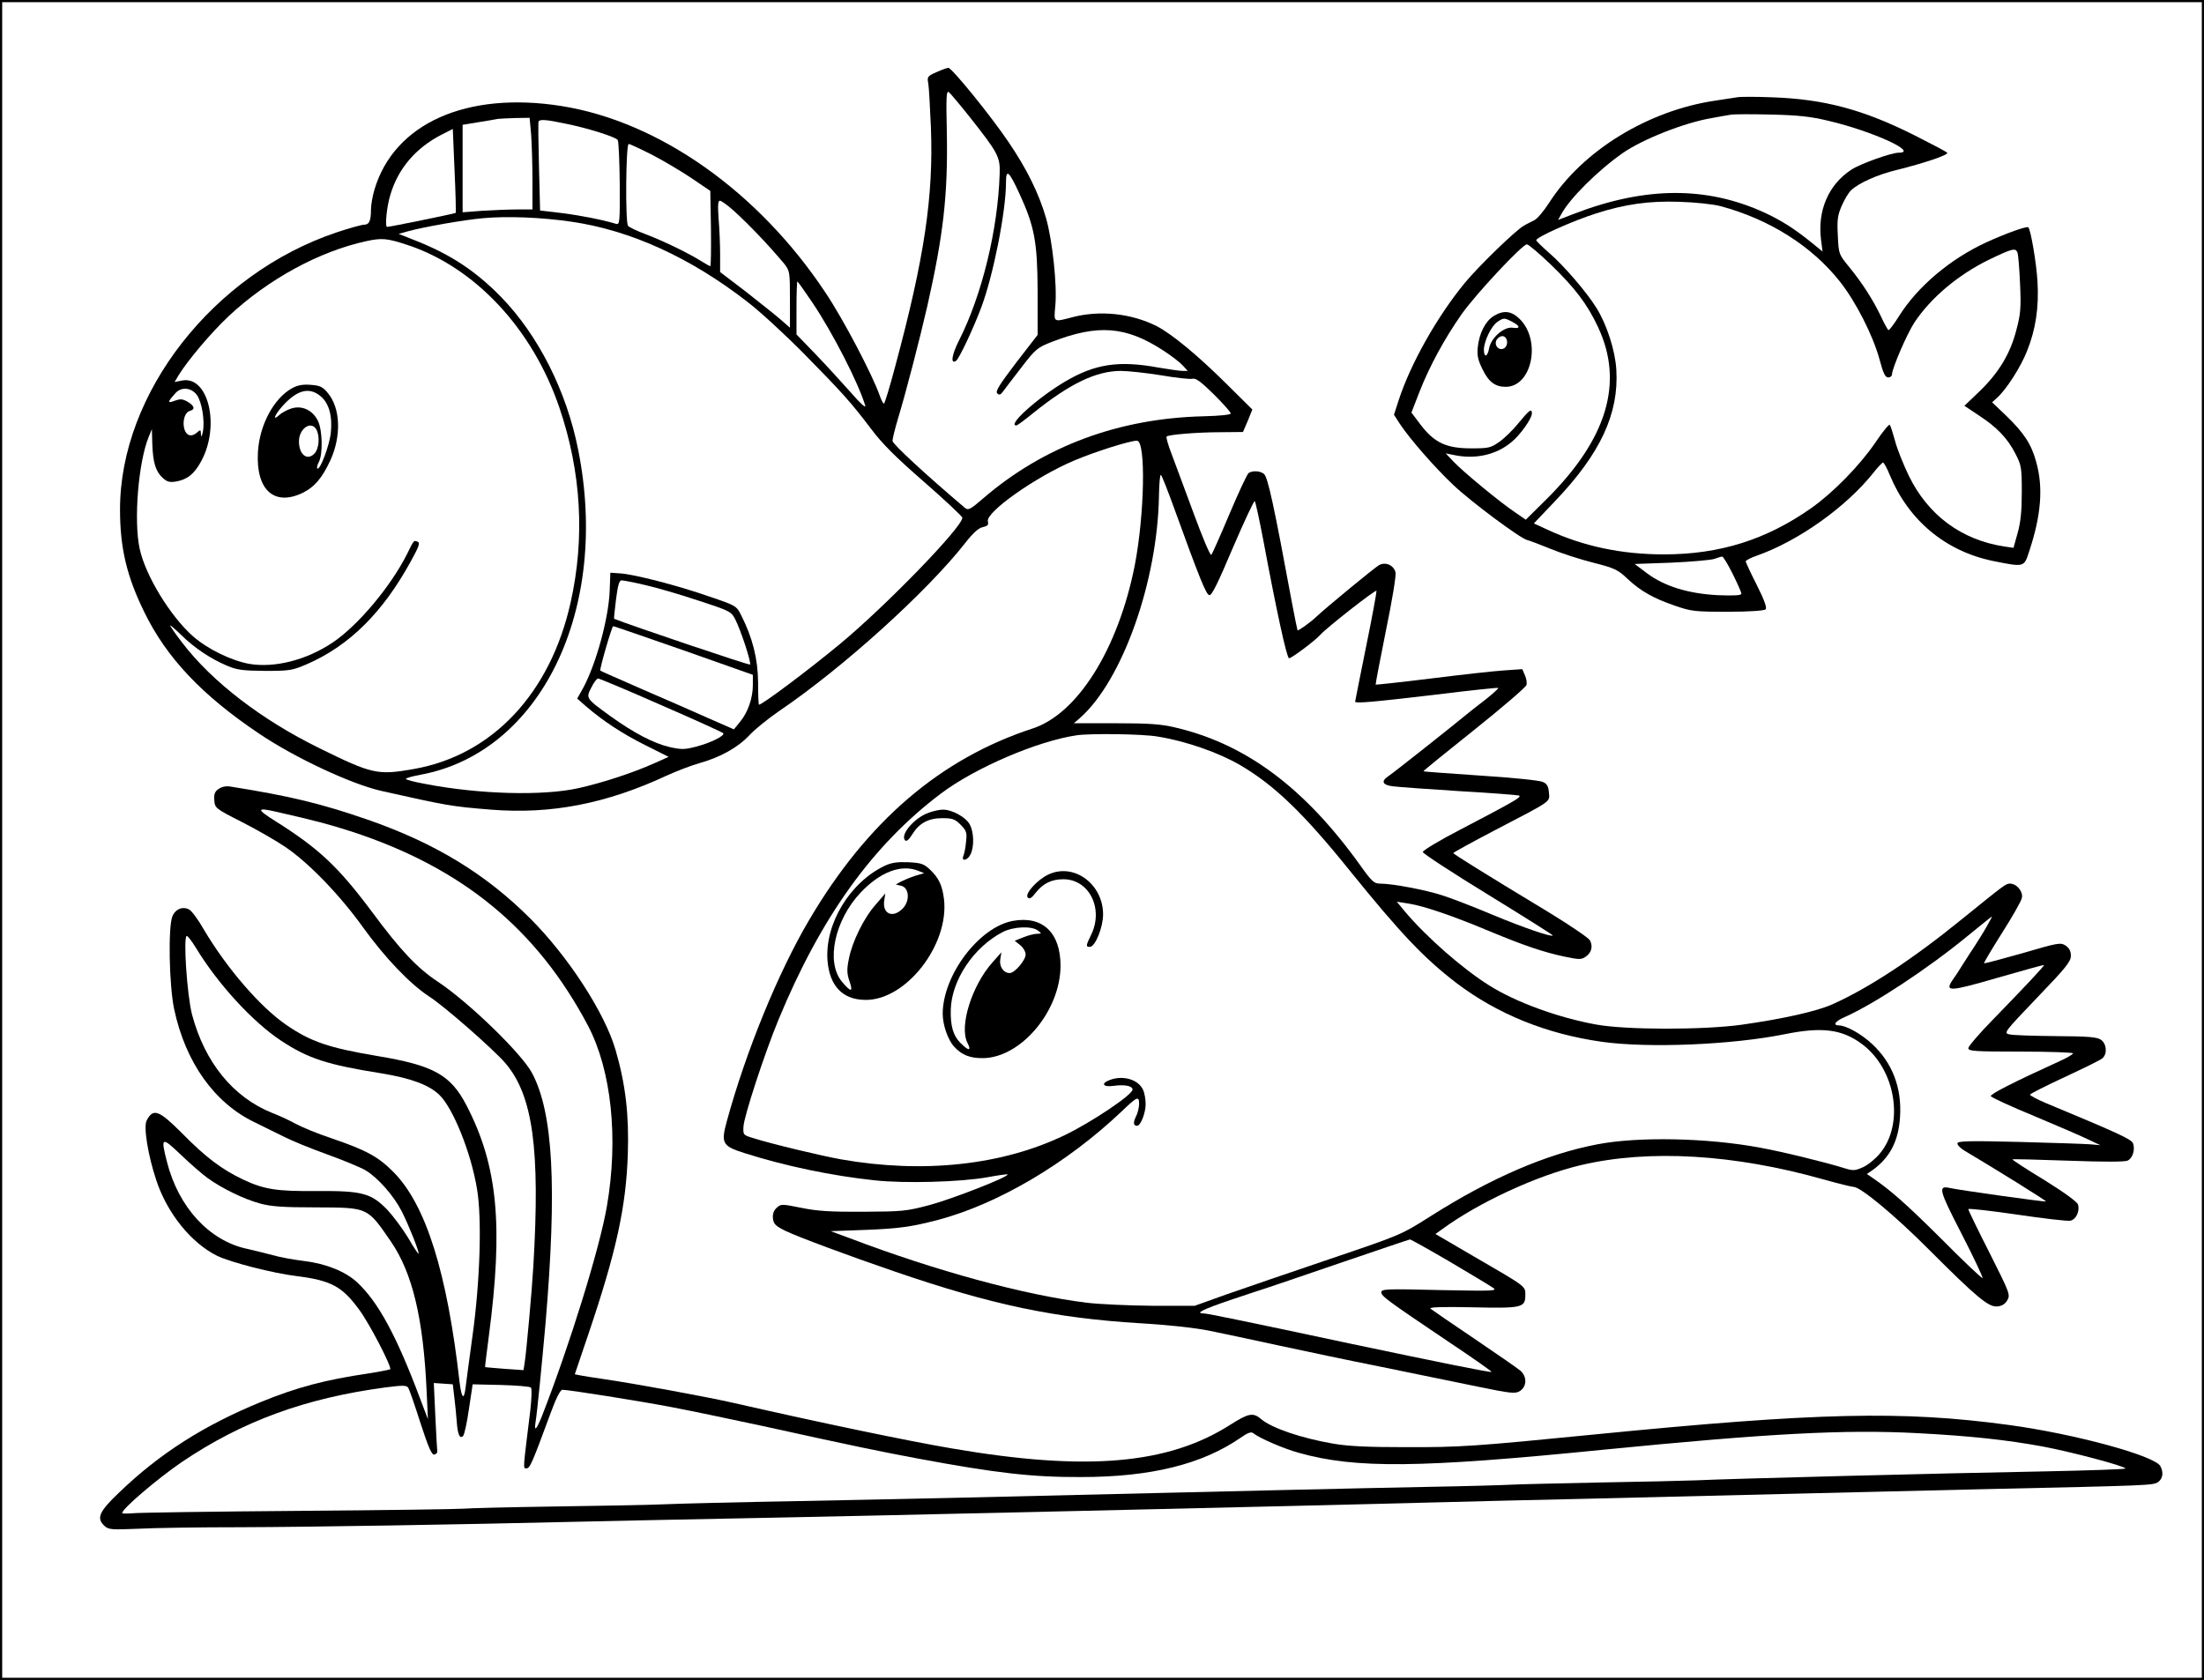
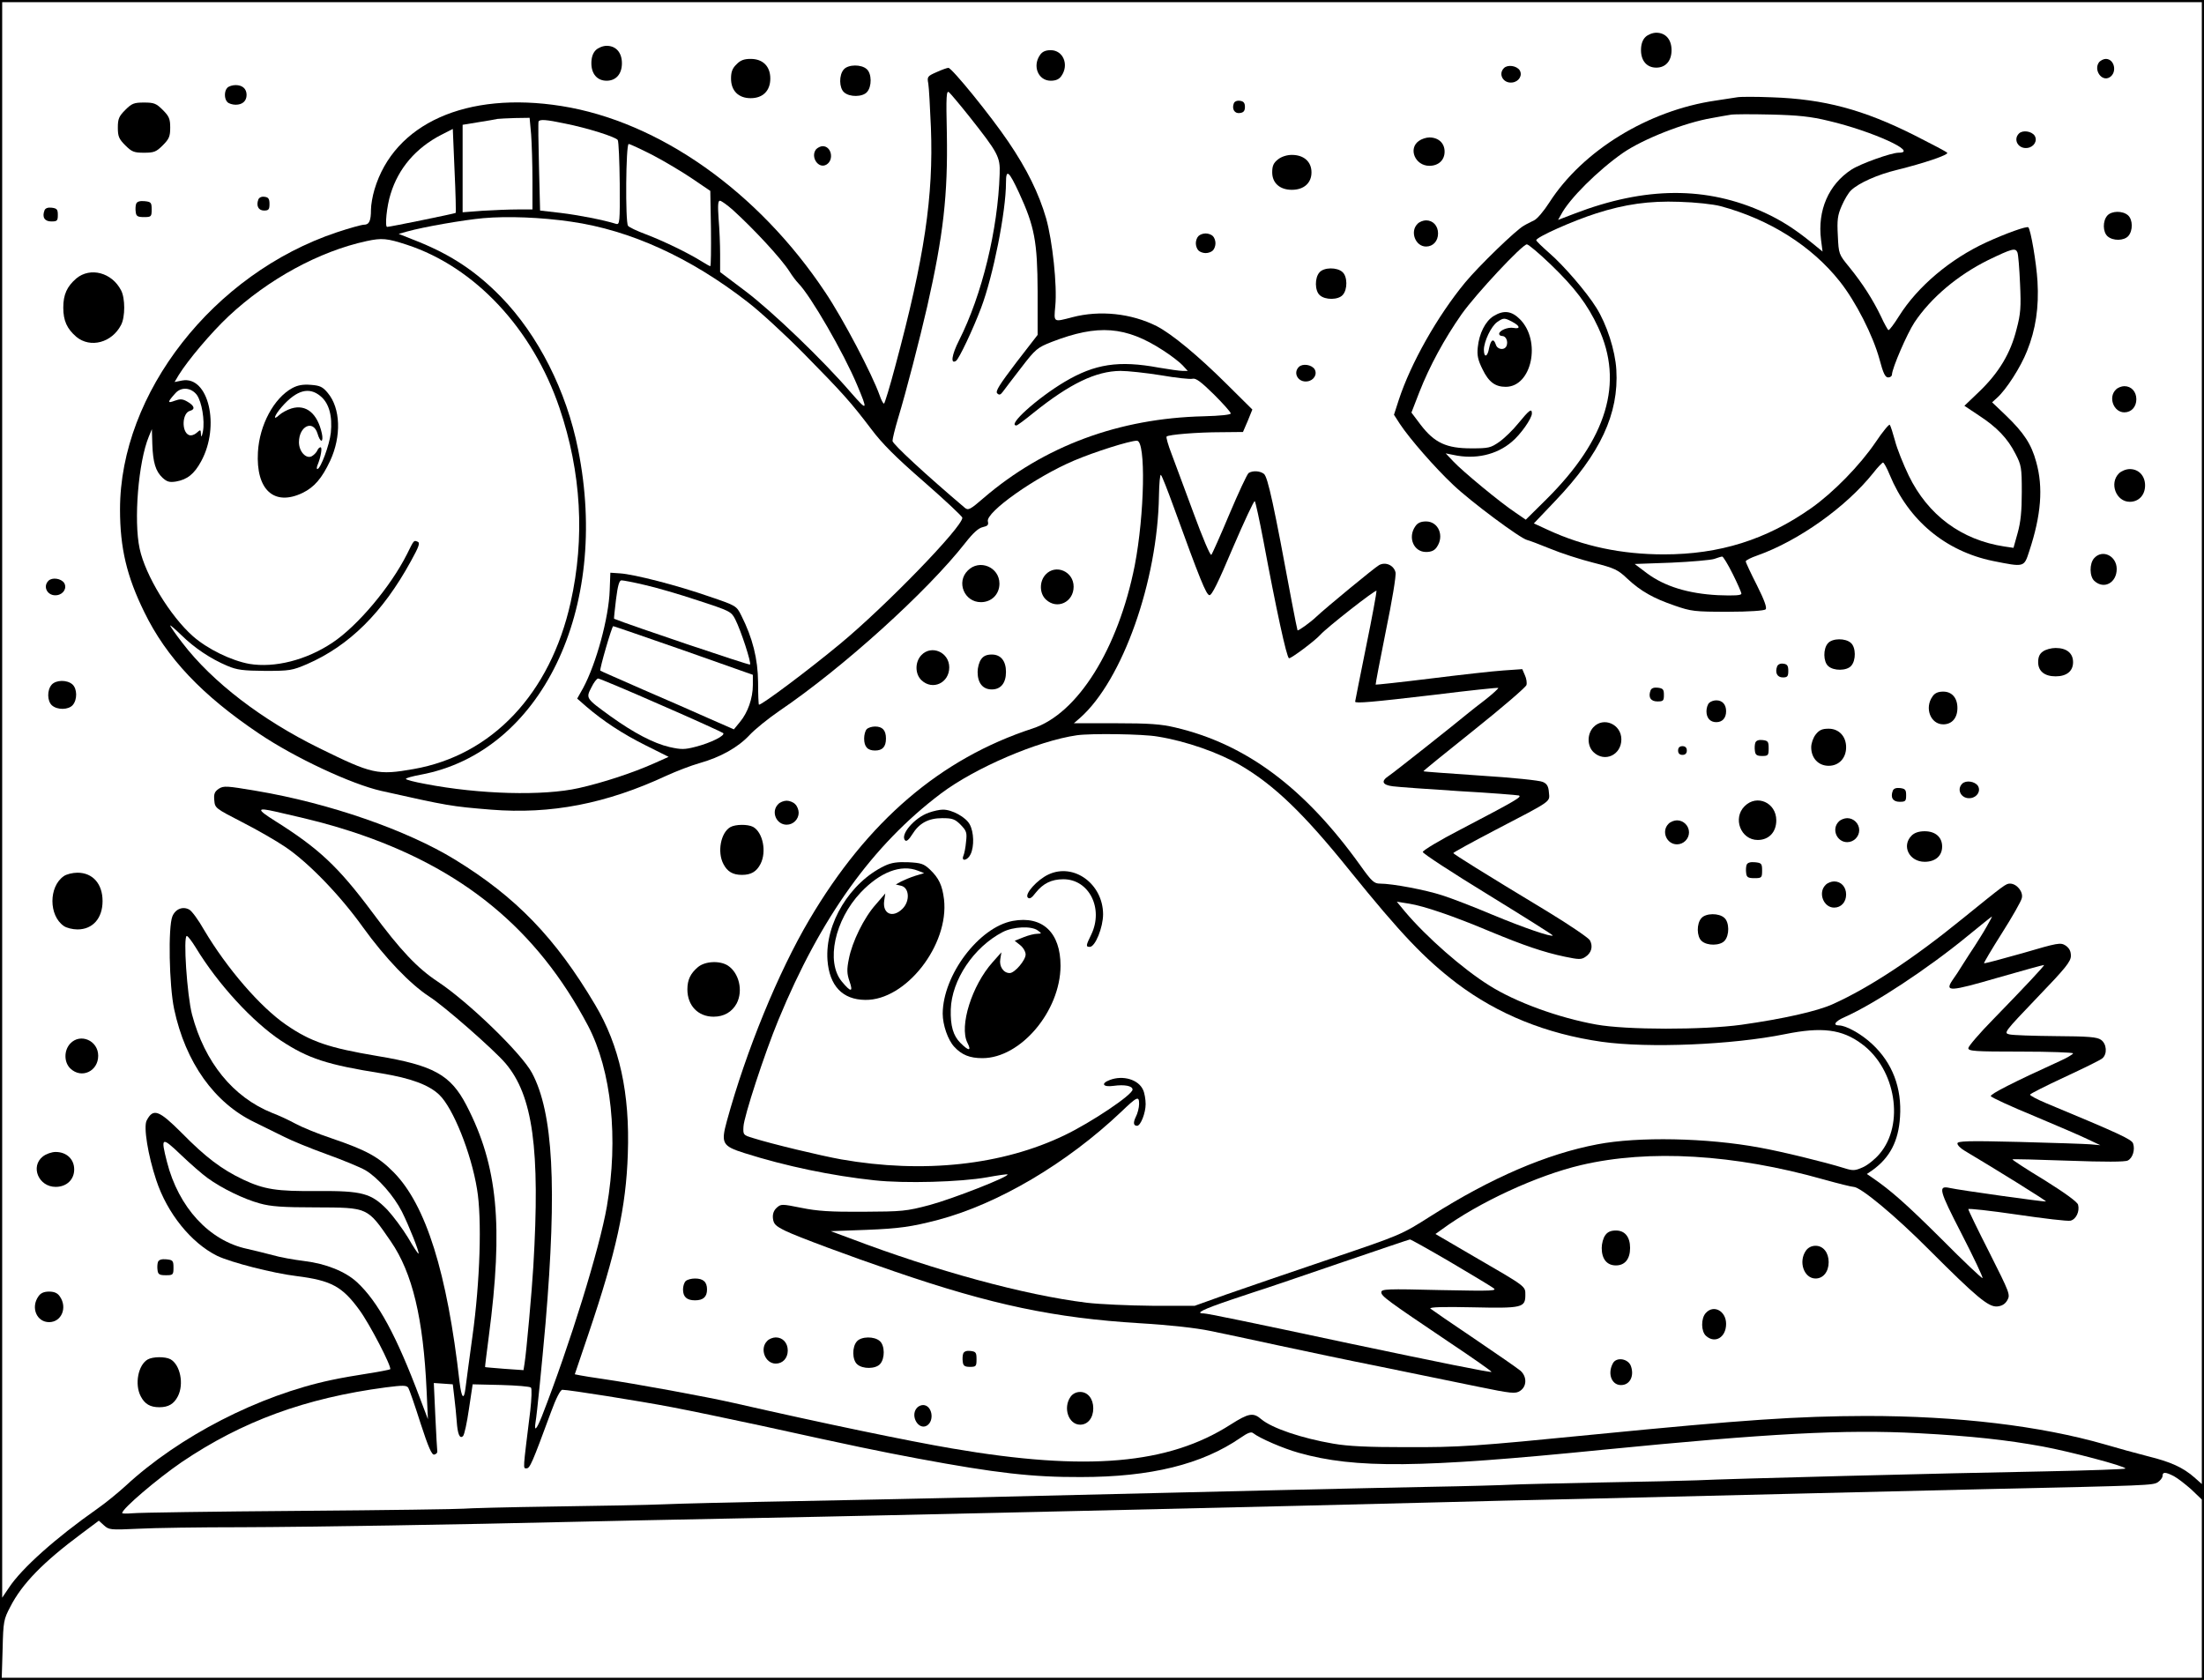
<svg xmlns="http://www.w3.org/2000/svg" version="1.0" width="1010pt" height="770pt" viewBox="0 0 1010 770" preserveAspectRatio="xMidYMid meet">
  <g transform="translate(0,770) scale(0.1,-0.1)" fill="#000000" stroke="none">
    <path fill="#000000" stroke="none" d="M0 3850 l0 -3850 5050 0 5050 0 0 3850 0 3850 -5050 0 -5050 0 0 -3850z" />
-     <path fill="#ffffff" stroke="none" d="M10090 3850 l0 -3840 -5040 0 -5040 0 0 3840 0 3840 5040 0 5040 0 0 -3840z" />
+     <path fill="#ffffff" stroke="none" d="M10090 4294 l0 -3396 -35 31 c-52 45 -106 70 -211 96 -51 13 -139 37 -196 54 -298 86 -678 131 -1096 131 -316 -1 -555 -17 -1247 -85 -546 -54 -615 -59 -865 -58 -171 0 -261 4 -330 16 -146 25 -281 71 -330 112 -37 32 -58 28 -140 -24 -285 -183 -659 -216 -1277 -110 -200 34 -590 115 -998 208 -127 29 -454 89 -605 111 -41 6 -87 13 -101 16 l-25 5 63 186 c127 376 172 580 180 823 10 280 -38 497 -150 685 -182 307 -363 494 -642 665 -220 135 -577 259 -910 315 -136 23 -150 24 -172 10 -19 -13 -24 -23 -21 -53 3 -36 5 -37 127 -100 69 -35 159 -87 200 -115 106 -72 250 -221 355 -368 101 -140 215 -259 302 -316 68 -43 296 -243 350 -306 126 -148 160 -393 128 -932 -6 -105 -32 -395 -40 -443 l-5 -32 -87 6 c-48 4 -88 7 -89 8 -1 0 7 64 17 141 67 509 41 782 -102 1058 -73 141 -151 184 -410 227 -220 37 -304 65 -417 143 -118 81 -271 258 -376 435 -26 46 -57 88 -68 93 -29 16 -63 3 -77 -31 -20 -49 -15 -316 8 -425 52 -245 185 -431 369 -519 43 -21 104 -51 136 -67 31 -16 118 -52 193 -79 75 -27 155 -60 179 -74 57 -34 130 -117 167 -190 33 -66 81 -187 76 -192 -2 -2 -24 31 -48 73 -25 41 -68 99 -95 128 -74 76 -115 87 -318 86 -190 -2 -246 7 -344 53 -98 47 -171 102 -280 213 -105 105 -131 115 -161 57 -15 -29 6 -159 44 -273 50 -152 160 -288 279 -347 62 -30 256 -80 365 -93 157 -20 208 -47 286 -154 47 -63 151 -264 142 -273 -3 -2 -47 -11 -99 -19 -52 -8 -128 -21 -169 -30 -333 -70 -699 -258 -945 -486 -33 -30 -91 -78 -130 -105 -191 -134 -346 -273 -404 -361 l-31 -46 0 3656 0 3657 5040 0 5040 0 0 -3396z" />
+     <path fill="#ffffff" stroke="none" d="M1263 3980 c184 -42 237 -56 347 -91 508 -166 850 -446 1085 -891 107 -205 140 -515 86 -828 -33 -191 -169 -632 -298 -962 -24 -60 -36 -73 -29 -28 7 40 29 264 46 455 53 626 35 965 -62 1147 -48 90 -291 325 -431 418 -94 62 -171 143 -302 320 -156 209 -244 291 -444 417 -86 54 -86 63 2 43z" />
+     <path fill="#ffffff" stroke="none" d="M897 3357 c101 -167 261 -341 391 -427 125 -82 210 -110 462 -150 132 -22 215 -52 263 -98 63 -60 146 -266 173 -432 23 -135 14 -425 -21 -675 -14 -104 -29 -212 -32 -239 -7 -56 -18 -44 -27 29 -57 503 -154 811 -301 961 -70 71 -123 101 -284 156 -64 21 -138 52 -166 67 -27 15 -76 38 -108 50 -179 72 -309 232 -367 451 -23 89 -41 360 -24 360 5 0 23 -24 41 -53z" />
+     <path fill="#ffffff" stroke="none" d="M952 2300 c63 -46 165 -96 239 -116 50 -14 105 -18 254 -18 244 -1 237 2 346 -156 99 -144 149 -353 164 -685 l6 -130 -36 95 c-108 288 -192 443 -289 533 -53 49 -142 85 -241 97 -49 6 -115 18 -145 27 -30 8 -83 21 -118 29 -173 37 -314 190 -367 399 -29 114 -25 117 64 32 44 -42 99 -90 123 -107z" />
+     <path fill="#ffffff" stroke="none" d="M2082 1295 c4 -32 9 -82 11 -110 4 -59 14 -82 29 -67 6 6 18 61 27 124 l17 113 130 -3 c71 -2 133 -7 137 -12 5 -4 3 -52 -3 -106 -34 -277 -34 -264 -17 -264 15 0 25 21 112 258 23 63 43 102 52 102 30 0 357 -52 503 -80 85 -16 270 -55 410 -85 441 -97 530 -115 715 -150 360 -67 526 -86 748 -85 320 0 555 58 732 180 33 23 49 29 58 21 29 -23 137 -70 209 -90 259 -73 554 -70 1393 14 760 75 1109 94 1445 76 245 -13 407 -31 571 -61 124 -23 379 -90 379 -101 0 -3 -165 -9 -367 -13 -449 -8 -1461 -34 -1598 -41 -55 -2 -255 -7 -445 -10 -190 -4 -372 -8 -405 -10 -33 -2 -204 -7 -380 -10 -308 -6 -783 -17 -2160 -50 -110 -3 -432 -9 -715 -15 -283 -5 -567 -12 -630 -15 -63 -3 -288 -7 -500 -10 -212 -3 -398 -8 -415 -10 -16 -2 -354 -7 -750 -10 -396 -3 -741 -8 -768 -11 -26 -2 -47 -2 -47 1 0 20 160 156 272 233 278 188 567 294 936 343 79 10 95 10 103 -2 5 -8 30 -80 56 -162 36 -111 52 -147 63 -144 8 2 14 7 14 13 -1 5 -5 78 -9 162 l-7 153 44 -3 43 -3 7 -60z" />
+     <path fill="#ffffff" stroke="none" d="M9962 934 c17 -9 53 -37 80 -61 l48 -46 0 -408 0 -409 -5041 0 -5041 0 4 132 c3 126 5 136 35 193 54 106 151 205 327 336 l79 59 23 -21 c23 -21 29 -22 156 -16 73 4 287 7 474 7 318 1 985 12 1534 25 129 3 451 10 715 15 264 5 588 12 720 15 132 3 530 12 885 20 707 16 1355 32 1665 40 110 3 391 10 625 15 234 6 697 17 1030 25 333 8 709 17 835 20 730 16 750 17 773 31 12 8 22 21 22 29 0 19 13 19 52 -1z" />
+     <path fill="#000000" stroke="none" d="M7540 7530 c-13 -13 -20 -33 -20 -60 0 -49 27 -80 70 -80 43 0 70 31 70 80 0 49 -27 80 -70 80 -17 0 -39 -9 -50 -20z" />
+     <path fill="#000000" stroke="none" d="M2730 7470 c-13 -13 -20 -33 -20 -60 0 -49 27 -80 70 -80 43 0 70 31 70 80 0 49 -27 80 -70 80 -17 0 -39 -9 -50 -20z" />
+     <path fill="#000000" stroke="none" d="M4766 7448 c-36 -51 -8 -118 49 -118 24 0 39 7 49 22 36 51 8 118 -49 118 -24 0 -39 -7 -49 -22z" />
+     <path fill="#000000" stroke="none" d="M3375 7405 c-19 -18 -25 -35 -25 -65 0 -56 34 -90 90 -90 56 0 90 34 90 90 0 56 -34 90 -90 90 -30 0 -47 -6 -65 -25z" />
+     <path fill="#000000" stroke="none" d="M9620 7416 c-28 -35 11 -93 48 -70 35 22 22 84 -18 84 -10 0 -23 -7 -30 -14z" />
+     <path fill="#000000" stroke="none" d="M3867 7382 c-23 -25 -22 -85 1 -105 25 -23 85 -22 105 1 23 25 22 85 -1 105 -25 23 -85 22 -105 -1z" />
+     <path fill="#000000" stroke="none" d="M6892 7388 c-28 -28 -3 -72 39 -66 30 4 47 33 33 56 -14 21 -55 27 -72 10z" />
    <path fill="#000000" stroke="none" d="M4291 7369 c-41 -18 -43 -21 -37 -52 3 -17 8 -108 12 -202 12 -314 -29 -594 -163 -1092 -25 -95 -49 -173 -52 -173 -4 0 -13 17 -20 38 -34 96 -167 350 -249 472 -307 462 -762 783 -1209 854 -435 69 -767 -80 -857 -383 -9 -30 -16 -71 -16 -92 0 -51 -8 -69 -32 -69 -11 0 -68 -16 -125 -35 -565 -189 -993 -737 -993 -1270 0 -177 31 -307 111 -470 102 -210 265 -382 527 -558 163 -110 422 -231 559 -262 308 -69 320 -71 503 -86 275 -22 528 27 805 156 44 20 111 46 150 57 96 27 177 72 230 129 24 26 86 76 137 111 293 199 677 547 851 769 36 46 61 69 81 73 22 5 27 10 23 26 -11 42 218 204 395 279 94 40 255 91 288 91 42 0 35 -339 -10 -572 -76 -383 -262 -680 -468 -747 -422 -138 -757 -425 -1023 -876 -143 -242 -290 -602 -378 -923 -28 -102 -21 -115 80 -147 189 -60 400 -104 597 -125 138 -15 393 -8 516 14 49 9 91 15 93 13 9 -10 -252 -112 -356 -140 -109 -29 -127 -30 -306 -31 -149 -1 -210 3 -283 18 -90 18 -93 18 -113 0 -13 -12 -19 -28 -17 -48 3 -26 11 -35 58 -58 56 -27 292 -115 500 -186 446 -153 732 -213 1123 -237 137 -8 260 -22 322 -35 55 -11 195 -41 310 -66 116 -25 329 -70 475 -99 146 -30 343 -70 439 -90 160 -33 176 -34 197 -20 31 20 32 65 2 92 -13 11 -108 77 -213 148 -104 70 -194 132 -200 137 -7 7 61 9 192 6 229 -5 243 -2 243 57 0 40 6 36 -234 175 l-178 104 28 20 c170 125 439 249 640 296 311 73 701 50 1111 -66 68 -19 129 -34 137 -34 32 0 191 -132 346 -288 219 -219 273 -264 313 -260 21 2 36 11 46 29 14 25 10 34 -82 217 -54 106 -97 195 -97 200 0 4 100 -7 223 -25 122 -18 232 -31 245 -28 26 6 43 43 35 73 -3 13 -60 54 -154 113 -83 50 -148 93 -147 95 2 2 118 -1 257 -6 164 -6 261 -6 272 1 22 11 34 49 24 78 -6 19 -68 47 -397 184 -43 18 -77 36 -75 40 1 4 72 40 158 80 86 40 164 78 173 86 24 20 20 67 -6 85 -18 13 -58 16 -208 17 -102 1 -197 4 -212 8 -27 6 -23 11 127 168 131 136 155 166 155 192 0 21 -7 35 -24 47 -24 15 -34 13 -198 -35 -95 -27 -174 -48 -176 -46 -2 1 35 64 82 138 47 74 88 146 91 160 8 29 -23 67 -54 67 -19 0 -24 -4 -218 -161 -226 -184 -427 -316 -593 -391 -72 -33 -229 -68 -420 -95 -176 -24 -527 -24 -665 1 -173 31 -370 103 -490 179 -122 76 -288 222 -386 338 l-38 46 57 -9 c68 -11 201 -56 372 -128 152 -63 245 -95 341 -115 63 -13 75 -14 94 -1 28 18 36 48 21 76 -6 11 -94 71 -196 133 -298 180 -429 262 -430 267 0 3 86 50 191 105 265 138 251 128 247 173 -2 28 -9 40 -28 48 -14 7 -142 20 -285 29 -143 10 -261 18 -262 20 -2 1 103 86 232 189 129 103 237 196 240 206 3 10 0 30 -7 45 l-12 28 -86 -6 c-47 -3 -197 -20 -334 -37 -137 -17 -250 -29 -252 -28 -1 2 20 113 47 247 28 136 48 254 44 268 -8 32 -45 49 -75 33 -19 -10 -247 -198 -288 -237 -26 -25 -83 -66 -86 -62 -1 2 -13 60 -26 129 -82 443 -110 574 -128 588 -18 14 -51 16 -70 4 -7 -5 -46 -89 -88 -188 -41 -98 -79 -183 -83 -187 -5 -5 -41 81 -81 190 -40 109 -86 231 -101 272 -16 41 -26 77 -23 80 8 9 142 20 250 20 l100 1 22 51 21 52 -118 117 c-134 133 -251 229 -320 265 -117 59 -261 74 -387 41 -88 -23 -85 -25 -78 52 9 94 -13 298 -42 401 -33 114 -88 226 -173 351 -81 120 -260 340 -275 339 -6 0 -31 -9 -55 -20z" />
    <path fill="#ffffff" stroke="none" d="M4442 7166 c132 -167 142 -185 139 -263 -8 -256 -81 -555 -186 -763 -34 -67 -40 -111 -14 -94 13 7 79 147 115 243 55 145 114 441 114 574 0 65 13 54 60 -47 71 -154 84 -224 85 -451 l0 -200 -99 -128 c-75 -99 -96 -131 -86 -140 9 -9 15 -7 26 8 8 11 46 61 84 110 66 86 74 92 140 118 212 82 339 72 510 -39 36 -23 76 -54 89 -68 l24 -26 -24 0 c-13 0 -62 7 -109 15 -183 34 -293 17 -431 -65 -126 -75 -266 -201 -221 -200 4 0 39 26 77 57 168 135 287 192 400 193 33 0 116 -9 185 -20 69 -12 134 -19 145 -16 15 4 39 -14 98 -72 42 -42 77 -81 77 -87 0 -6 -48 -11 -123 -13 -390 -9 -733 -137 -1010 -375 -61 -53 -70 -57 -85 -45 -178 151 -332 293 -332 307 0 10 11 55 25 102 38 125 100 366 134 514 74 327 95 511 90 794 -4 172 -2 198 10 188 8 -7 50 -57 93 -111z" />
    <path fill="#ffffff" stroke="none" d="M2434 7083 c3 -42 6 -136 6 -210 l0 -133 -68 0 c-38 0 -110 -3 -160 -6 l-92 -7 0 201 0 200 73 12 c39 6 79 13 87 15 8 1 45 3 81 4 l66 1 7 -77z" />
    <path fill="#ffffff" stroke="none" d="M2588 7134 c102 -20 235 -62 243 -76 4 -7 8 -97 9 -201 1 -177 0 -188 -17 -183 -58 18 -171 40 -253 50 l-95 11 -5 200 c-3 110 -4 203 -2 208 5 11 35 9 120 -9z" />
    <path fill="#ffffff" stroke="none" d="M2088 6724 c-4 -3 -301 -64 -314 -64 -11 0 -2 95 16 151 36 118 116 211 232 271 l53 27 8 -190 c5 -105 7 -192 5 -195z" />
    <path fill="#ffffff" stroke="none" d="M2993 6988 c55 -29 137 -78 181 -108 l81 -55 3 -172 c1 -95 0 -173 -3 -173 -3 0 -22 11 -43 24 -58 36 -168 90 -252 122 -41 15 -78 33 -82 39 -13 17 -10 375 3 375 6 0 57 -24 112 -52z" />
-     <path fill="#ffffff" stroke="none" d="M3358 6738 c74 -66 168 -166 235 -246 26 -33 27 -37 27 -164 l0 -130 -47 41 c-27 23 -99 80 -160 128 l-113 86 0 81 c0 45 -3 118 -7 164 -4 60 -3 82 6 82 6 0 33 -19 59 -42z" />
+     <path fill="#ffffff" stroke="none" d="M3358 6738 c97 -88 221 -222 259 -281 13 -21 32 -46 41 -55 56 -56 208 -319 270 -467 50 -119 48 -122 -29 -34 -128 149 -361 372 -481 463 l-118 89 0 81 c0 45 -3 118 -7 164 -4 60 -3 82 6 82 6 0 33 -19 59 -42z" />
    <path fill="#ffffff" stroke="none" d="M2617 6684 c272 -39 548 -165 810 -369 56 -43 170 -148 255 -234 178 -181 216 -223 310 -347 50 -67 114 -131 243 -243 96 -84 175 -158 175 -164 0 -43 -350 -404 -560 -578 -146 -121 -357 -279 -372 -279 -2 0 -4 46 -4 103 -1 107 -25 203 -77 306 -22 44 -23 45 -147 87 -143 50 -344 102 -409 106 l-44 3 -3 -80 c-4 -126 -62 -338 -122 -449 l-27 -48 40 -35 c80 -69 169 -127 273 -179 l106 -53 -67 -30 c-99 -44 -233 -88 -344 -113 -163 -37 -457 -29 -705 19 -49 9 -88 19 -88 23 0 4 30 12 67 19 552 102 870 759 722 1492 -53 267 -183 523 -352 697 -114 117 -228 193 -382 255 l-88 35 39 11 c75 21 259 53 348 61 111 10 266 4 403 -16z" />
    <path fill="#ffffff" stroke="none" d="M1865 6578 c311 -102 576 -385 699 -748 100 -295 117 -596 51 -891 -93 -418 -360 -701 -720 -764 -165 -29 -190 -23 -430 95 -265 130 -492 304 -629 483 -31 40 -56 76 -56 80 0 3 23 -17 51 -44 60 -59 135 -109 211 -141 45 -19 72 -22 173 -23 113 0 124 2 192 31 193 84 347 236 476 472 37 67 43 84 31 89 -18 7 -16 10 -49 -57 -75 -149 -226 -329 -342 -406 -120 -80 -264 -116 -380 -97 -83 15 -192 68 -259 127 -104 92 -218 279 -244 401 -28 129 -6 398 42 514 l14 34 2 -69 c3 -84 15 -124 47 -154 20 -18 31 -22 62 -17 51 9 83 34 115 93 88 162 33 392 -87 370 l-35 -7 19 32 c42 68 149 195 229 270 182 170 415 297 632 344 70 15 93 13 185 -17z" />
-     <path fill="#ffffff" stroke="none" d="M3723 6313 c94 -140 210 -367 242 -472 4 -14 -23 10 -66 60 -41 46 -113 125 -161 175 l-88 91 0 121 c0 67 2 122 4 122 2 0 33 -44 69 -97z" />
    <path fill="#ffffff" stroke="none" d="M902 5890 c23 -32 37 -117 28 -167 -5 -25 -8 -30 -9 -14 -1 23 -2 23 -20 7 -10 -9 -25 -14 -35 -10 -35 14 -32 102 5 111 25 7 20 24 -14 43 -21 12 -32 12 -57 3 -34 -13 -33 -6 4 35 27 30 72 26 98 -8z" />
    <path fill="#ffffff" stroke="none" d="M5379 5375 c120 -331 148 -400 163 -403 11 -2 40 57 108 218 52 121 97 217 100 213 4 -5 21 -84 39 -178 59 -316 107 -539 118 -542 8 -3 119 80 143 107 28 32 255 210 258 202 1 -5 -20 -121 -48 -257 -27 -135 -50 -248 -50 -251 0 -9 80 -2 360 31 161 20 294 34 296 32 2 -2 -24 -26 -58 -53 -35 -27 -70 -54 -78 -61 -60 -50 -349 -279 -367 -290 -36 -24 -28 -41 20 -47 23 -3 159 -13 302 -22 143 -8 267 -18 275 -20 16 -6 -11 -22 -267 -156 -95 -49 -173 -96 -173 -103 0 -7 135 -95 300 -196 164 -101 298 -185 296 -187 -8 -7 -129 34 -276 95 -85 36 -189 76 -230 89 -76 25 -229 54 -286 54 -27 0 -38 10 -90 83 -255 356 -524 557 -850 633 -63 15 -119 19 -271 19 l-192 0 29 25 c194 172 355 627 361 1018 1 57 5 100 9 95 5 -4 31 -71 59 -148z" />
    <path fill="#ffffff" stroke="none" d="M2954 5019 c50 -11 160 -43 244 -71 147 -48 153 -51 171 -86 27 -53 75 -201 68 -208 -4 -4 -555 182 -623 210 -1 1 3 40 9 89 8 64 15 87 25 87 8 0 56 -9 106 -21z" />
    <path fill="#ffffff" stroke="none" d="M3133 4719 l317 -112 0 -47 c0 -60 -23 -126 -59 -169 l-28 -34 -114 50 c-63 28 -199 88 -304 133 -104 46 -192 84 -194 86 -5 4 53 204 59 204 3 0 148 -50 323 -111z" />
    <path fill="#ffffff" stroke="none" d="M3028 4469 c152 -66 281 -125 286 -129 11 -11 -56 -45 -127 -63 -50 -13 -65 -13 -119 -1 -73 17 -164 65 -270 141 -113 82 -114 82 -88 132 11 23 25 41 31 41 6 0 135 -54 287 -121z" />
    <path fill="#ffffff" stroke="none" d="M5305 4324 c131 -21 281 -74 380 -132 155 -91 290 -221 500 -482 236 -292 342 -403 491 -517 188 -142 411 -232 664 -268 215 -30 598 -14 840 35 168 34 261 23 352 -45 156 -115 197 -369 81 -504 -20 -24 -55 -52 -76 -61 -36 -16 -45 -17 -86 -4 -90 28 -287 76 -387 94 -242 45 -557 51 -744 15 -232 -44 -486 -153 -762 -328 -137 -87 -137 -87 -465 -198 -180 -61 -393 -134 -473 -162 l-145 -52 -195 0 c-107 1 -242 7 -300 14 -285 35 -692 146 -1084 295 l-89 33 164 6 c151 6 206 14 329 46 274 73 588 258 838 495 74 71 82 74 82 36 0 -17 -7 -44 -15 -59 -13 -27 -11 -41 6 -41 16 0 39 59 39 99 0 22 -5 52 -12 66 -21 47 -92 68 -152 45 -43 -16 -32 -34 17 -27 50 7 87 0 87 -17 0 -24 -190 -151 -311 -209 -286 -138 -648 -177 -1024 -111 -90 16 -320 71 -405 98 -44 13 -45 15 -43 52 2 46 96 334 160 489 194 470 431 801 745 1038 157 118 443 241 623 267 64 9 303 6 370 -6z" />
    <path fill="#ffffff" stroke="none" d="M9104 3453 c-15 -27 -40 -66 -54 -88 -15 -22 -39 -60 -55 -85 -15 -25 -37 -58 -48 -73 -36 -54 -11 -52 209 12 115 33 209 59 211 58 3 -3 -90 -102 -233 -249 -63 -64 -114 -124 -114 -132 0 -14 29 -16 240 -16 132 0 240 -4 240 -8 0 -4 -28 -21 -62 -36 -213 -97 -318 -151 -315 -160 2 -6 91 -47 198 -91 107 -45 219 -93 249 -108 l55 -26 -45 4 c-25 2 -172 7 -327 11 -238 6 -283 4 -283 -7 0 -8 15 -23 34 -34 138 -82 375 -229 372 -232 -3 -3 -398 52 -441 62 -55 12 -50 -8 54 -210 56 -109 99 -200 96 -203 -2 -3 -87 77 -187 178 -162 161 -232 223 -318 282 l-25 17 25 17 c81 58 120 134 127 244 9 134 -35 248 -127 334 -50 47 -119 85 -152 86 -31 0 -19 19 25 38 135 60 380 221 565 373 59 48 108 88 110 88 2 1 -9 -20 -24 -46z" />
    <path fill="#ffffff" stroke="none" d="M6642 1918 c97 -57 186 -111 199 -120 23 -15 8 -16 -243 -11 -242 6 -268 5 -268 -10 0 -18 26 -37 308 -227 111 -74 199 -136 197 -138 -4 -4 -246 45 -640 128 -469 100 -663 140 -679 140 -42 0 -3 19 127 63 78 26 149 50 157 52 8 2 159 54 335 114 176 60 323 110 326 110 3 1 85 -45 181 -101z" />
    <path fill="#000000" stroke="none" d="M1339 5921 c-84 -46 -150 -169 -157 -293 -10 -173 74 -250 205 -187 53 26 88 66 126 147 52 112 48 241 -11 311 -23 28 -36 34 -77 37 -36 3 -60 -1 -86 -15z" />
-     <path fill="#ffffff" stroke="none" d="M1469 5884 c39 -32 55 -91 47 -168 -6 -57 -50 -175 -62 -163 -3 3 0 16 7 29 19 35 17 146 -4 189 -24 49 -73 72 -121 57 -20 -6 -45 -20 -56 -30 -32 -30 -23 -2 12 38 68 77 125 92 177 48z" />
-     <path fill="#ffffff" stroke="none" d="M1450 5731 c17 -32 12 -89 -10 -111 -33 -33 -70 -3 -70 57 0 59 56 97 80 54z" />
+     <path fill="#ffffff" stroke="none" d="M1469 5884 c39 -32 55 -91 47 -168 -6 -55 -47 -166 -62 -166 -3 0 -3 8 1 18 15 36 23 82 14 82 -5 0 -12 -7 -15 -15 -4 -9 -15 -20 -25 -26 -26 -14 -59 21 -59 64 0 74 65 105 85 40 5 -18 13 -33 18 -33 5 0 6 15 2 33 -20 92 -72 135 -139 115 -20 -6 -45 -20 -56 -30 -32 -30 -23 -2 12 38 68 77 125 92 177 48z" />
    <path fill="#000000" stroke="none" d="M4256 3975 c-66 -23 -133 -102 -108 -127 6 -6 17 3 32 27 32 52 74 75 138 75 46 0 58 -4 84 -30 27 -28 30 -36 25 -78 -2 -26 -8 -55 -12 -64 -12 -29 20 -22 33 7 17 36 15 101 -4 136 -17 33 -82 69 -124 68 -14 0 -42 -6 -64 -14z" />
    <path fill="#000000" stroke="none" d="M4055 3732 c-160 -76 -275 -265 -263 -433 9 -118 69 -181 173 -182 186 -3 385 252 361 461 -8 64 -23 97 -65 137 -28 26 -40 30 -99 33 -50 2 -77 -2 -107 -16z" />
    <path fill="#ffffff" stroke="none" d="M4207 3709 l28 -11 -40 -12 c-22 -7 -51 -19 -65 -26 l-25 -14 25 -6 c37 -9 41 -70 6 -105 -45 -45 -93 -24 -84 37 l5 33 -43 -50 c-55 -61 -109 -172 -124 -250 -10 -49 -9 -68 3 -103 18 -51 6 -51 -36 0 -73 90 -32 281 87 407 89 94 185 131 263 100z" />
    <path fill="#000000" stroke="none" d="M4805 3692 c-52 -24 -111 -90 -95 -106 8 -8 18 -2 36 22 34 43 73 62 127 62 118 0 185 -134 128 -253 -25 -51 -26 -57 -7 -57 25 0 61 89 61 150 -1 139 -134 236 -250 182z" />
    <path fill="#000000" stroke="none" d="M4641 3479 c-155 -29 -320 -248 -321 -425 0 -52 24 -121 53 -152 34 -37 71 -52 129 -52 175 0 357 215 358 423 0 153 -83 231 -219 206z" />
    <path fill="#ffffff" stroke="none" d="M4756 3435 c19 -14 18 -14 -3 -15 -13 0 -41 -7 -63 -16 l-40 -16 25 -20 c14 -11 25 -30 25 -43 0 -26 -50 -85 -73 -85 -29 0 -49 31 -43 64 l5 31 -40 -45 c-95 -106 -154 -293 -116 -369 20 -39 7 -40 -32 -1 -33 33 -46 78 -44 153 4 135 105 286 238 355 48 25 132 29 161 7z" />
+     <path fill="#000000" stroke="none" d="M1042 7298 c-15 -15 -15 -51 0 -66 7 -7 24 -12 38 -12 31 0 50 17 50 45 0 28 -19 45 -50 45 -14 0 -31 -5 -38 -12z" />
    <path fill="#000000" stroke="none" d="M7960 7254 c-14 -2 -58 -9 -98 -15 -309 -45 -609 -229 -762 -467 -25 -39 -56 -76 -70 -82 -14 -7 -35 -17 -46 -24 -35 -18 -208 -186 -270 -261 -127 -154 -249 -370 -304 -538 l-22 -68 27 -42 c45 -68 160 -200 245 -280 81 -77 307 -245 338 -252 9 -2 57 -20 106 -40 48 -20 137 -49 197 -64 98 -25 113 -32 156 -73 62 -58 119 -90 218 -124 75 -26 90 -28 243 -28 98 0 167 5 173 11 7 7 -5 41 -40 111 -28 55 -51 104 -51 109 0 5 24 17 53 27 189 67 407 222 532 379 20 26 41 47 44 47 4 0 18 -25 31 -57 86 -208 255 -349 472 -394 145 -29 143 -30 167 44 55 166 65 293 32 410 -22 81 -56 133 -139 213 l-63 60 22 20 c42 37 109 141 138 215 40 99 55 201 48 319 -5 85 -31 237 -42 248 -6 7 -104 -28 -193 -69 -165 -76 -314 -202 -399 -337 -23 -37 -45 -66 -49 -65 -3 1 -19 29 -34 62 -37 77 -84 151 -145 226 -49 60 -49 60 -53 145 -4 72 -1 94 18 137 12 28 31 60 43 71 36 34 122 72 209 93 125 31 241 70 231 79 -4 5 -71 40 -148 79 -236 119 -417 167 -655 175 -74 3 -146 3 -160 0z" />
    <path fill="#ffffff" stroke="none" d="M8380 7146 c200 -47 417 -146 320 -146 -33 0 -173 -50 -215 -77 -105 -68 -157 -187 -140 -322 l7 -54 -49 40 c-75 61 -138 102 -216 138 -266 122 -547 121 -874 -5 l-73 -28 13 23 c38 74 171 205 284 284 93 64 283 139 408 160 33 6 71 13 85 15 14 3 97 3 185 1 125 -3 183 -9 265 -29z" />
    <path fill="#ffffff" stroke="none" d="M7885 6755 c223 -60 417 -182 546 -345 73 -92 152 -247 182 -357 17 -64 26 -83 40 -83 9 0 17 6 17 13 1 30 69 187 103 239 76 114 199 217 338 286 110 53 125 57 134 35 4 -10 9 -74 12 -143 5 -107 3 -138 -16 -209 -27 -109 -80 -198 -169 -284 l-70 -67 66 -44 c83 -54 132 -105 168 -176 27 -52 29 -63 29 -175 0 -88 -5 -138 -19 -188 l-19 -68 -41 6 c-198 30 -351 144 -439 325 -25 52 -54 124 -63 160 -10 36 -20 68 -24 73 -3 4 -33 -32 -65 -80 -72 -106 -193 -230 -295 -302 -206 -145 -420 -212 -675 -212 -194 0 -369 37 -531 112 l-65 30 98 103 c207 217 292 400 280 601 -5 88 -44 209 -92 285 -44 71 -150 194 -215 250 -33 29 -60 55 -60 59 0 14 168 89 275 123 131 42 243 58 380 53 74 -2 156 -11 190 -20z" />
    <path fill="#ffffff" stroke="none" d="M7106 6488 c110 -106 169 -183 218 -289 118 -253 41 -511 -238 -788 l-94 -93 -48 33 c-68 45 -242 189 -284 234 l-35 37 35 -7 c100 -22 198 0 268 60 40 33 92 107 92 130 0 25 -12 16 -62 -45 -24 -30 -63 -68 -87 -85 -40 -28 -49 -30 -129 -30 -113 0 -168 25 -231 107 l-43 57 36 93 c47 120 115 245 194 358 66 93 278 320 299 320 7 0 56 -41 109 -92z" />
    <path fill="#ffffff" stroke="none" d="M7940 5070 c22 -44 40 -85 40 -91 0 -8 -31 -10 -107 -7 -136 7 -244 40 -325 100 l-57 43 167 6 c92 4 181 12 197 17 17 6 33 11 37 11 4 1 26 -35 48 -79z" />
    <path fill="#000000" stroke="none" d="M6844 6251 c-37 -23 -66 -80 -72 -143 -4 -37 1 -59 22 -101 28 -58 58 -80 106 -80 120 0 164 211 65 310 -38 38 -74 43 -121 14z" />
-     <path fill="#ffffff" stroke="none" d="M6930 6225 c38 -20 38 -33 1 -27 -39 5 -98 -46 -107 -94 -7 -41 -24 -45 -24 -6 1 38 33 106 61 126 29 20 33 20 69 1z" />
-     <path fill="#ffffff" stroke="none" d="M6904 6145 c8 -22 -4 -45 -24 -45 -22 0 -34 28 -19 46 15 18 35 18 43 -1z" />
-     <path fill="#000000" stroke="none" d="M1002 4084 c-18 -12 -22 -24 -20 -52 3 -36 5 -38 127 -100 69 -35 159 -87 200 -115 106 -72 250 -221 355 -368 101 -140 215 -259 302 -316 68 -43 296 -243 350 -306 126 -148 160 -393 128 -932 -6 -105 -32 -395 -40 -443 l-5 -32 -87 6 c-48 4 -88 7 -89 8 -1 0 7 64 17 141 67 509 41 782 -102 1058 -73 141 -151 184 -410 227 -220 37 -304 65 -417 143 -118 81 -271 258 -376 435 -26 46 -57 88 -68 93 -29 16 -63 3 -77 -31 -20 -49 -15 -316 8 -425 52 -245 185 -431 369 -519 43 -21 104 -51 136 -67 31 -16 118 -52 193 -79 75 -27 155 -60 179 -74 57 -34 130 -117 167 -190 33 -66 81 -187 76 -192 -2 -2 -24 31 -48 73 -25 41 -68 99 -95 128 -74 76 -115 87 -318 86 -190 -2 -246 7 -344 53 -98 47 -171 102 -280 213 -105 105 -131 115 -161 57 -15 -29 6 -159 44 -273 50 -152 160 -288 279 -347 62 -30 256 -80 365 -93 157 -20 208 -47 286 -154 47 -63 151 -264 142 -273 -3 -2 -47 -11 -99 -19 -202 -30 -326 -63 -491 -130 -262 -107 -466 -237 -650 -414 -95 -90 -108 -120 -68 -156 18 -16 33 -17 152 -12 73 4 287 7 474 7 318 1 985 12 1534 25 129 3 451 10 715 15 264 5 588 12 720 15 132 3 530 12 885 20 707 16 1355 32 1665 40 110 3 391 10 625 15 234 6 697 17 1030 25 333 8 709 17 835 20 730 16 750 17 773 31 23 15 28 44 12 74 -26 48 -393 148 -696 189 -487 66 -877 57 -1899 -44 -546 -54 -615 -59 -865 -58 -171 0 -261 4 -330 16 -146 25 -281 71 -330 112 -37 32 -58 28 -140 -24 -285 -183 -659 -216 -1277 -110 -200 34 -590 115 -998 208 -127 29 -454 89 -605 111 -41 6 -87 13 -101 16 l-25 5 63 186 c127 376 172 580 180 823 6 179 -10 319 -56 477 -49 170 -217 429 -391 603 -205 205 -437 346 -745 453 -214 74 -354 108 -630 152 -19 3 -39 -1 -53 -11z" />
-     <path fill="#ffffff" stroke="none" d="M1263 3980 c184 -42 237 -56 347 -91 508 -166 850 -446 1085 -891 107 -205 140 -515 86 -828 -33 -191 -169 -632 -298 -962 -24 -60 -36 -73 -29 -28 7 40 29 264 46 455 53 626 35 965 -62 1147 -48 90 -291 325 -431 418 -94 62 -171 143 -302 320 -156 209 -244 291 -444 417 -86 54 -86 63 2 43z" />
-     <path fill="#ffffff" stroke="none" d="M897 3357 c101 -167 261 -341 391 -427 125 -82 210 -110 462 -150 132 -22 215 -52 263 -98 63 -60 146 -266 173 -432 23 -135 14 -425 -21 -675 -14 -104 -29 -212 -32 -239 -7 -56 -18 -44 -27 29 -57 503 -154 811 -301 961 -70 71 -123 101 -284 156 -64 21 -138 52 -166 67 -27 15 -76 38 -108 50 -179 72 -309 232 -367 451 -23 89 -41 360 -24 360 5 0 23 -24 41 -53z" />
-     <path fill="#ffffff" stroke="none" d="M952 2300 c63 -46 165 -96 239 -116 50 -14 105 -18 254 -18 244 -1 237 2 346 -156 99 -144 149 -353 164 -685 l6 -130 -36 95 c-108 288 -192 443 -289 533 -53 49 -142 85 -241 97 -49 6 -115 18 -145 27 -30 8 -83 21 -118 29 -173 37 -314 190 -367 399 -29 114 -25 117 64 32 44 -42 99 -90 123 -107z" />
-     <path fill="#ffffff" stroke="none" d="M2082 1295 c4 -32 9 -82 11 -110 4 -59 14 -82 29 -67 6 6 18 61 27 124 l17 113 130 -3 c71 -2 133 -7 137 -12 5 -4 3 -52 -3 -106 -34 -277 -34 -264 -17 -264 15 0 25 21 112 258 23 63 43 102 52 102 30 0 357 -52 503 -80 85 -16 270 -55 410 -85 441 -97 530 -115 715 -150 360 -67 526 -86 748 -85 320 0 555 58 732 180 33 23 49 29 58 21 29 -23 137 -70 209 -90 259 -73 554 -70 1393 14 760 75 1109 94 1445 76 245 -13 407 -31 571 -61 124 -23 379 -90 379 -101 0 -3 -165 -9 -367 -13 -449 -8 -1461 -34 -1598 -41 -55 -2 -255 -7 -445 -10 -190 -4 -372 -8 -405 -10 -33 -2 -204 -7 -380 -10 -308 -6 -783 -17 -2160 -50 -110 -3 -432 -9 -715 -15 -283 -5 -567 -12 -630 -15 -63 -3 -288 -7 -500 -10 -212 -3 -398 -8 -415 -10 -16 -2 -354 -7 -750 -10 -396 -3 -741 -8 -768 -11 -26 -2 -47 -2 -47 1 0 20 160 156 272 233 278 188 567 294 936 343 79 10 95 10 103 -2 5 -8 30 -80 56 -162 36 -111 52 -147 63 -144 8 2 14 7 14 13 -1 5 -5 78 -9 162 l-7 153 44 -3 43 -3 7 -60z" />
+     <path fill="#ffffff" stroke="none" d="M6930 6225 c36 -19 39 -34 6 -28 -26 5 -66 -12 -66 -27 0 -6 6 -10 14 -10 17 0 28 -24 20 -45 -9 -22 -42 -18 -49 5 -10 31 -23 24 -31 -15 -7 -42 -24 -47 -24 -7 1 38 33 106 61 126 29 20 33 20 69 1z" />
+     <path fill="#000000" stroke="none" d="M5654 7226 c-10 -26 4 -48 28 -44 17 2 23 10 23 28 0 18 -6 26 -23 28 -13 2 -25 -3 -28 -12z" />
+     <path fill="#000000" stroke="none" d="M574 7196 c-29 -29 -34 -41 -34 -81 0 -40 5 -52 34 -81 30 -30 40 -34 86 -34 46 0 56 4 86 34 29 29 34 41 34 81 0 40 -5 52 -34 81 -30 30 -40 34 -86 34 -46 0 -56 -4 -86 -34z" />
+     <path fill="#000000" stroke="none" d="M9252 7088 c-28 -28 -3 -72 39 -66 30 4 47 33 33 56 -14 21 -55 27 -72 10z" />
+     <path fill="#000000" stroke="none" d="M6502 7054 c-50 -35 -17 -114 48 -114 42 0 70 26 70 65 0 39 -28 65 -70 65 -14 0 -36 -7 -48 -16z" />
+     <path fill="#000000" stroke="none" d="M3740 7016 c-28 -35 11 -93 48 -70 35 22 22 84 -18 84 -10 0 -23 -7 -30 -14z" />
+     <path fill="#000000" stroke="none" d="M5856 6969 c-20 -16 -26 -29 -26 -59 0 -49 35 -80 90 -80 55 0 90 31 90 80 0 49 -35 80 -90 80 -23 0 -48 -8 -64 -21z" />
+     <path fill="#000000" stroke="none" d="M1184 6786 c-11 -29 0 -51 26 -51 21 0 25 5 25 30 0 24 -5 31 -23 33 -13 2 -24 -3 -28 -12z" />
+     <path fill="#000000" stroke="none" d="M624 6766 c-3 -8 -4 -25 -2 -38 2 -19 9 -23 38 -23 33 0 35 2 35 35 0 32 -3 35 -33 38 -21 2 -34 -2 -38 -12z" />
+     <path fill="#000000" stroke="none" d="M204 6736 c-12 -31 0 -51 31 -51 27 0 30 3 30 30 0 25 -4 30 -28 33 -17 2 -29 -2 -33 -12z" />
+     <path fill="#000000" stroke="none" d="M9657 6712 c-22 -25 -21 -75 1 -95 25 -22 75 -21 95 1 22 25 21 75 -1 95 -25 22 -75 21 -95 -1z" />
+     <path fill="#000000" stroke="none" d="M6496 6674 c-36 -35 -10 -104 39 -104 32 0 55 25 55 60 0 35 -23 60 -55 60 -13 0 -31 -7 -39 -16z" />
+     <path fill="#000000" stroke="none" d="M5492 6618 c-7 -7 -12 -21 -12 -33 0 -12 5 -26 12 -33 7 -7 21 -12 33 -12 12 0 26 5 33 12 7 7 12 21 12 33 0 12 -5 26 -12 33 -7 7 -21 12 -33 12 -12 0 -26 -5 -33 -12z" />
+     <path fill="#000000" stroke="none" d="M6047 6452 c-23 -25 -22 -85 1 -105 25 -23 85 -22 105 1 23 25 22 85 -1 105 -25 23 -85 22 -105 -1z" />
+     <path fill="#000000" stroke="none" d="M350 6424 c-43 -37 -60 -74 -60 -134 0 -60 17 -97 60 -134 64 -53 163 -27 205 55 19 36 19 122 0 158 -42 82 -141 108 -205 55z" />
+     <path fill="#000000" stroke="none" d="M5952 6018 c-28 -28 -3 -72 39 -66 30 4 47 33 33 56 -14 21 -55 27 -72 10z" />
+     <path fill="#000000" stroke="none" d="M9696 5914 c-36 -35 -10 -104 39 -104 32 0 55 25 55 60 0 35 -23 60 -55 60 -13 0 -31 -7 -39 -16z" />
+     <path fill="#000000" stroke="none" d="M9710 5530 c-45 -45 -13 -130 50 -130 41 0 70 31 70 75 0 44 -29 75 -70 75 -17 0 -39 -9 -50 -20z" />
+     <path fill="#000000" stroke="none" d="M6486 5288 c-36 -51 -8 -118 49 -118 24 0 39 7 49 22 36 51 8 118 -49 118 -24 0 -39 -7 -49 -22z" />
+     <path fill="#000000" stroke="none" d="M9597 5142 c-23 -25 -22 -85 1 -105 44 -40 102 -8 102 55 0 60 -65 92 -103 50z" />
+     <path fill="#000000" stroke="none" d="M4435 5085 c-54 -53 -16 -145 60 -145 49 0 85 36 85 85 0 76 -92 114 -145 60z" />
+     <path fill="#000000" stroke="none" d="M4792 5067 c-30 -32 -29 -87 1 -115 51 -48 127 -12 127 59 0 70 -82 105 -128 56z" />
+     <path fill="#000000" stroke="none" d="M222 5038 c-28 -28 -3 -72 39 -66 30 4 47 33 33 56 -14 21 -55 27 -72 10z" />
+     <path fill="#000000" stroke="none" d="M8377 4752 c-23 -25 -22 -85 1 -105 25 -23 85 -22 105 1 23 25 22 85 -1 105 -25 23 -85 22 -105 -1z" />
+     <path fill="#000000" stroke="none" d="M9362 4714 c-15 -10 -22 -25 -22 -49 0 -41 29 -65 80 -65 51 0 80 24 80 65 0 41 -29 65 -80 65 -20 0 -46 -7 -58 -16z" />
+     <path fill="#000000" stroke="none" d="M4222 4697 c-30 -32 -29 -87 1 -115 51 -48 127 -12 127 59 0 70 -82 105 -128 56z" />
+     <path fill="#000000" stroke="none" d="M4496 4678 c-9 -12 -16 -38 -16 -58 0 -51 24 -80 65 -80 41 0 65 29 65 80 0 51 -24 80 -65 80 -24 0 -39 -7 -49 -22z" />
+     <path fill="#000000" stroke="none" d="M8144 4646 c-11 -29 0 -51 26 -51 21 0 25 5 25 30 0 24 -5 31 -23 33 -13 2 -24 -3 -28 -12z" />
+     <path fill="#000000" stroke="none" d="M237 4562 c-22 -25 -21 -75 1 -95 25 -22 75 -21 95 1 22 25 21 75 -1 95 -25 22 -75 21 -95 -1z" />
+     <path fill="#000000" stroke="none" d="M7564 4536 c-12 -31 0 -51 31 -51 27 0 30 3 30 30 0 25 -4 30 -28 33 -17 2 -29 -2 -33 -12z" />
+     <path fill="#000000" stroke="none" d="M8856 4508 c-38 -53 -9 -128 49 -128 40 0 65 29 65 75 0 46 -25 75 -65 75 -24 0 -39 -7 -49 -22z" />
+     <path fill="#000000" stroke="none" d="M7832 4478 c-7 -7 -12 -24 -12 -38 0 -31 17 -50 45 -50 28 0 45 19 45 50 0 31 -17 50 -45 50 -12 0 -26 -5 -33 -12z" />
+     <path fill="#000000" stroke="none" d="M7302 4367 c-30 -32 -29 -87 1 -115 51 -48 127 -12 127 59 0 70 -82 105 -128 56z" />
+     <path fill="#000000" stroke="none" d="M3972 4358 c-7 -7 -12 -26 -12 -43 0 -38 16 -55 50 -55 34 0 50 17 50 55 0 38 -16 55 -50 55 -14 0 -31 -5 -38 -12z" />
+     <path fill="#000000" stroke="none" d="M8321 4334 c-12 -15 -21 -41 -21 -59 0 -50 33 -85 80 -85 47 0 80 35 80 85 0 50 -33 85 -80 85 -30 0 -43 -6 -59 -26z" />
+     <path fill="#000000" stroke="none" d="M8044 4296 c-3 -8 -4 -25 -2 -38 2 -18 9 -23 33 -23 28 0 30 3 30 35 0 31 -3 35 -28 38 -17 2 -29 -2 -33 -12z" />
+     <path fill="#000000" stroke="none" d="M7690 4260 c0 -13 7 -20 20 -20 13 0 20 7 20 20 0 13 -7 20 -20 20 -13 0 -20 -7 -20 -20z" />
+     <path fill="#000000" stroke="none" d="M8992 4108 c-28 -28 -3 -72 39 -66 30 4 47 33 33 56 -14 21 -55 27 -72 10z" />
+     <path fill="#000000" stroke="none" d="M8674 4076 c-12 -31 0 -51 31 -51 27 0 30 3 30 30 0 25 -4 30 -28 33 -17 2 -29 -2 -33 -12z" />
+     <path fill="#000000" stroke="none" d="M3566 4014 c-34 -34 -9 -94 39 -94 30 0 55 25 55 55 0 13 -7 31 -16 39 -8 9 -26 16 -39 16 -13 0 -31 -7 -39 -16z" />
+     <path fill="#000000" stroke="none" d="M7995 4005 c-56 -55 -18 -155 60 -155 51 0 85 36 85 90 0 81 -89 121 -145 65z" />
+     <path fill="#000000" stroke="none" d="M8426 3934 c-34 -34 -9 -94 39 -94 30 0 55 25 55 55 0 30 -25 55 -55 55 -13 0 -31 -7 -39 -16z" />
+     <path fill="#000000" stroke="none" d="M7646 3924 c-34 -34 -9 -94 39 -94 30 0 55 25 55 55 0 30 -25 55 -55 55 -13 0 -31 -7 -39 -16z" />
+     <path fill="#000000" stroke="none" d="M3347 3909 c-44 -25 -61 -114 -32 -169 18 -35 43 -50 85 -50 42 0 67 15 85 50 29 56 11 145 -34 170 -25 13 -81 12 -104 -1z" />
+     <path fill="#000000" stroke="none" d="M8760 3870 c-47 -47 -11 -120 60 -120 49 0 80 27 80 70 0 43 -31 70 -80 70 -27 0 -47 -7 -60 -20z" />
+     <path fill="#000000" stroke="none" d="M8004 3736 c-3 -8 -4 -25 -2 -38 2 -19 9 -23 38 -23 33 0 35 2 35 35 0 32 -3 35 -33 38 -21 2 -34 -2 -38 -12z" />
+     <path fill="#000000" stroke="none" d="M292 3684 c-69 -48 -69 -180 0 -228 12 -9 41 -16 63 -16 70 0 115 51 115 130 0 79 -45 130 -115 130 -22 0 -51 -7 -63 -16z" />
+     <path fill="#000000" stroke="none" d="M8366 3644 c-36 -35 -10 -104 39 -104 32 0 55 25 55 60 0 35 -23 60 -55 60 -13 0 -31 -7 -39 -16z" />
+     <path fill="#000000" stroke="none" d="M7797 3492 c-23 -25 -22 -85 1 -105 25 -23 85 -22 105 1 23 25 22 85 -1 105 -25 23 -85 22 -105 -1z" />
+     <path fill="#000000" stroke="none" d="M3198 3267 c-34 -29 -48 -58 -48 -102 0 -74 49 -125 120 -125 48 0 85 22 106 61 30 58 11 139 -40 173 -37 24 -105 21 -138 -7z" />
+     <path fill="#000000" stroke="none" d="M322 2917 c-30 -32 -29 -87 1 -115 51 -48 127 -12 127 59 0 70 -82 105 -128 56z" />
+     <path fill="#000000" stroke="none" d="M196 2399 c-58 -46 -19 -139 59 -139 50 0 85 33 85 80 0 47 -35 80 -85 80 -18 0 -44 -9 -59 -21z" />
+     <path fill="#000000" stroke="none" d="M7356 2038 c-9 -12 -16 -38 -16 -58 0 -51 24 -80 65 -80 41 0 65 29 65 80 0 51 -24 80 -65 80 -24 0 -39 -7 -49 -22z" />
+     <path fill="#000000" stroke="none" d="M8276 1968 c-36 -51 -9 -128 44 -128 35 0 60 31 60 75 0 44 -25 75 -60 75 -18 0 -34 -8 -44 -22z" />
+     <path fill="#000000" stroke="none" d="M724 1916 c-3 -8 -4 -25 -2 -38 2 -19 9 -23 38 -23 33 0 35 2 35 35 0 32 -3 35 -33 38 -21 2 -34 -2 -38 -12z" />
+     <path fill="#000000" stroke="none" d="M3142 1828 c-7 -7 -12 -24 -12 -38 0 -34 17 -50 55 -50 38 0 55 16 55 50 0 34 -17 50 -55 50 -17 0 -36 -5 -43 -12z" />
+     <path fill="#000000" stroke="none" d="M176 1758 c-36 -51 -8 -118 49 -118 57 0 85 67 49 118 -10 15 -25 22 -49 22 -24 0 -39 -7 -49 -22z" />
+     <path fill="#000000" stroke="none" d="M7817 1682 c-23 -25 -22 -85 1 -105 41 -37 92 -7 92 55 0 59 -57 90 -93 50z" />
+     <path fill="#000000" stroke="none" d="M3516 1554 c-36 -35 -10 -104 39 -104 32 0 55 25 55 60 0 35 -23 60 -55 60 -13 0 -31 -7 -39 -16z" />
+     <path fill="#000000" stroke="none" d="M3927 1552 c-23 -25 -22 -85 1 -105 25 -23 85 -22 105 1 23 25 22 85 -1 105 -25 23 -85 22 -105 -1z" />
+     <path fill="#000000" stroke="none" d="M4414 1496 c-3 -8 -4 -25 -2 -38 2 -18 9 -23 33 -23 28 0 30 3 30 35 0 31 -3 35 -28 38 -17 2 -29 -2 -33 -12z" />
+     <path fill="#000000" stroke="none" d="M677 1469 c-44 -25 -61 -114 -32 -169 18 -35 43 -50 85 -50 42 0 67 15 85 50 29 56 11 145 -34 170 -25 13 -81 12 -104 -1z" />
+     <path fill="#000000" stroke="none" d="M7391 1451 c-27 -50 -3 -105 44 -99 36 4 54 43 39 86 -12 35 -67 44 -83 13z" />
+     <path fill="#000000" stroke="none" d="M4906 1298 c-36 -51 -9 -128 44 -128 35 0 60 31 60 75 0 44 -25 75 -60 75 -18 0 -34 -8 -44 -22z" />
+     <path fill="#000000" stroke="none" d="M4201 1246 c-31 -37 9 -103 47 -80 36 23 23 94 -18 94 -10 0 -23 -6 -29 -14z" />
  </g>
</svg>
